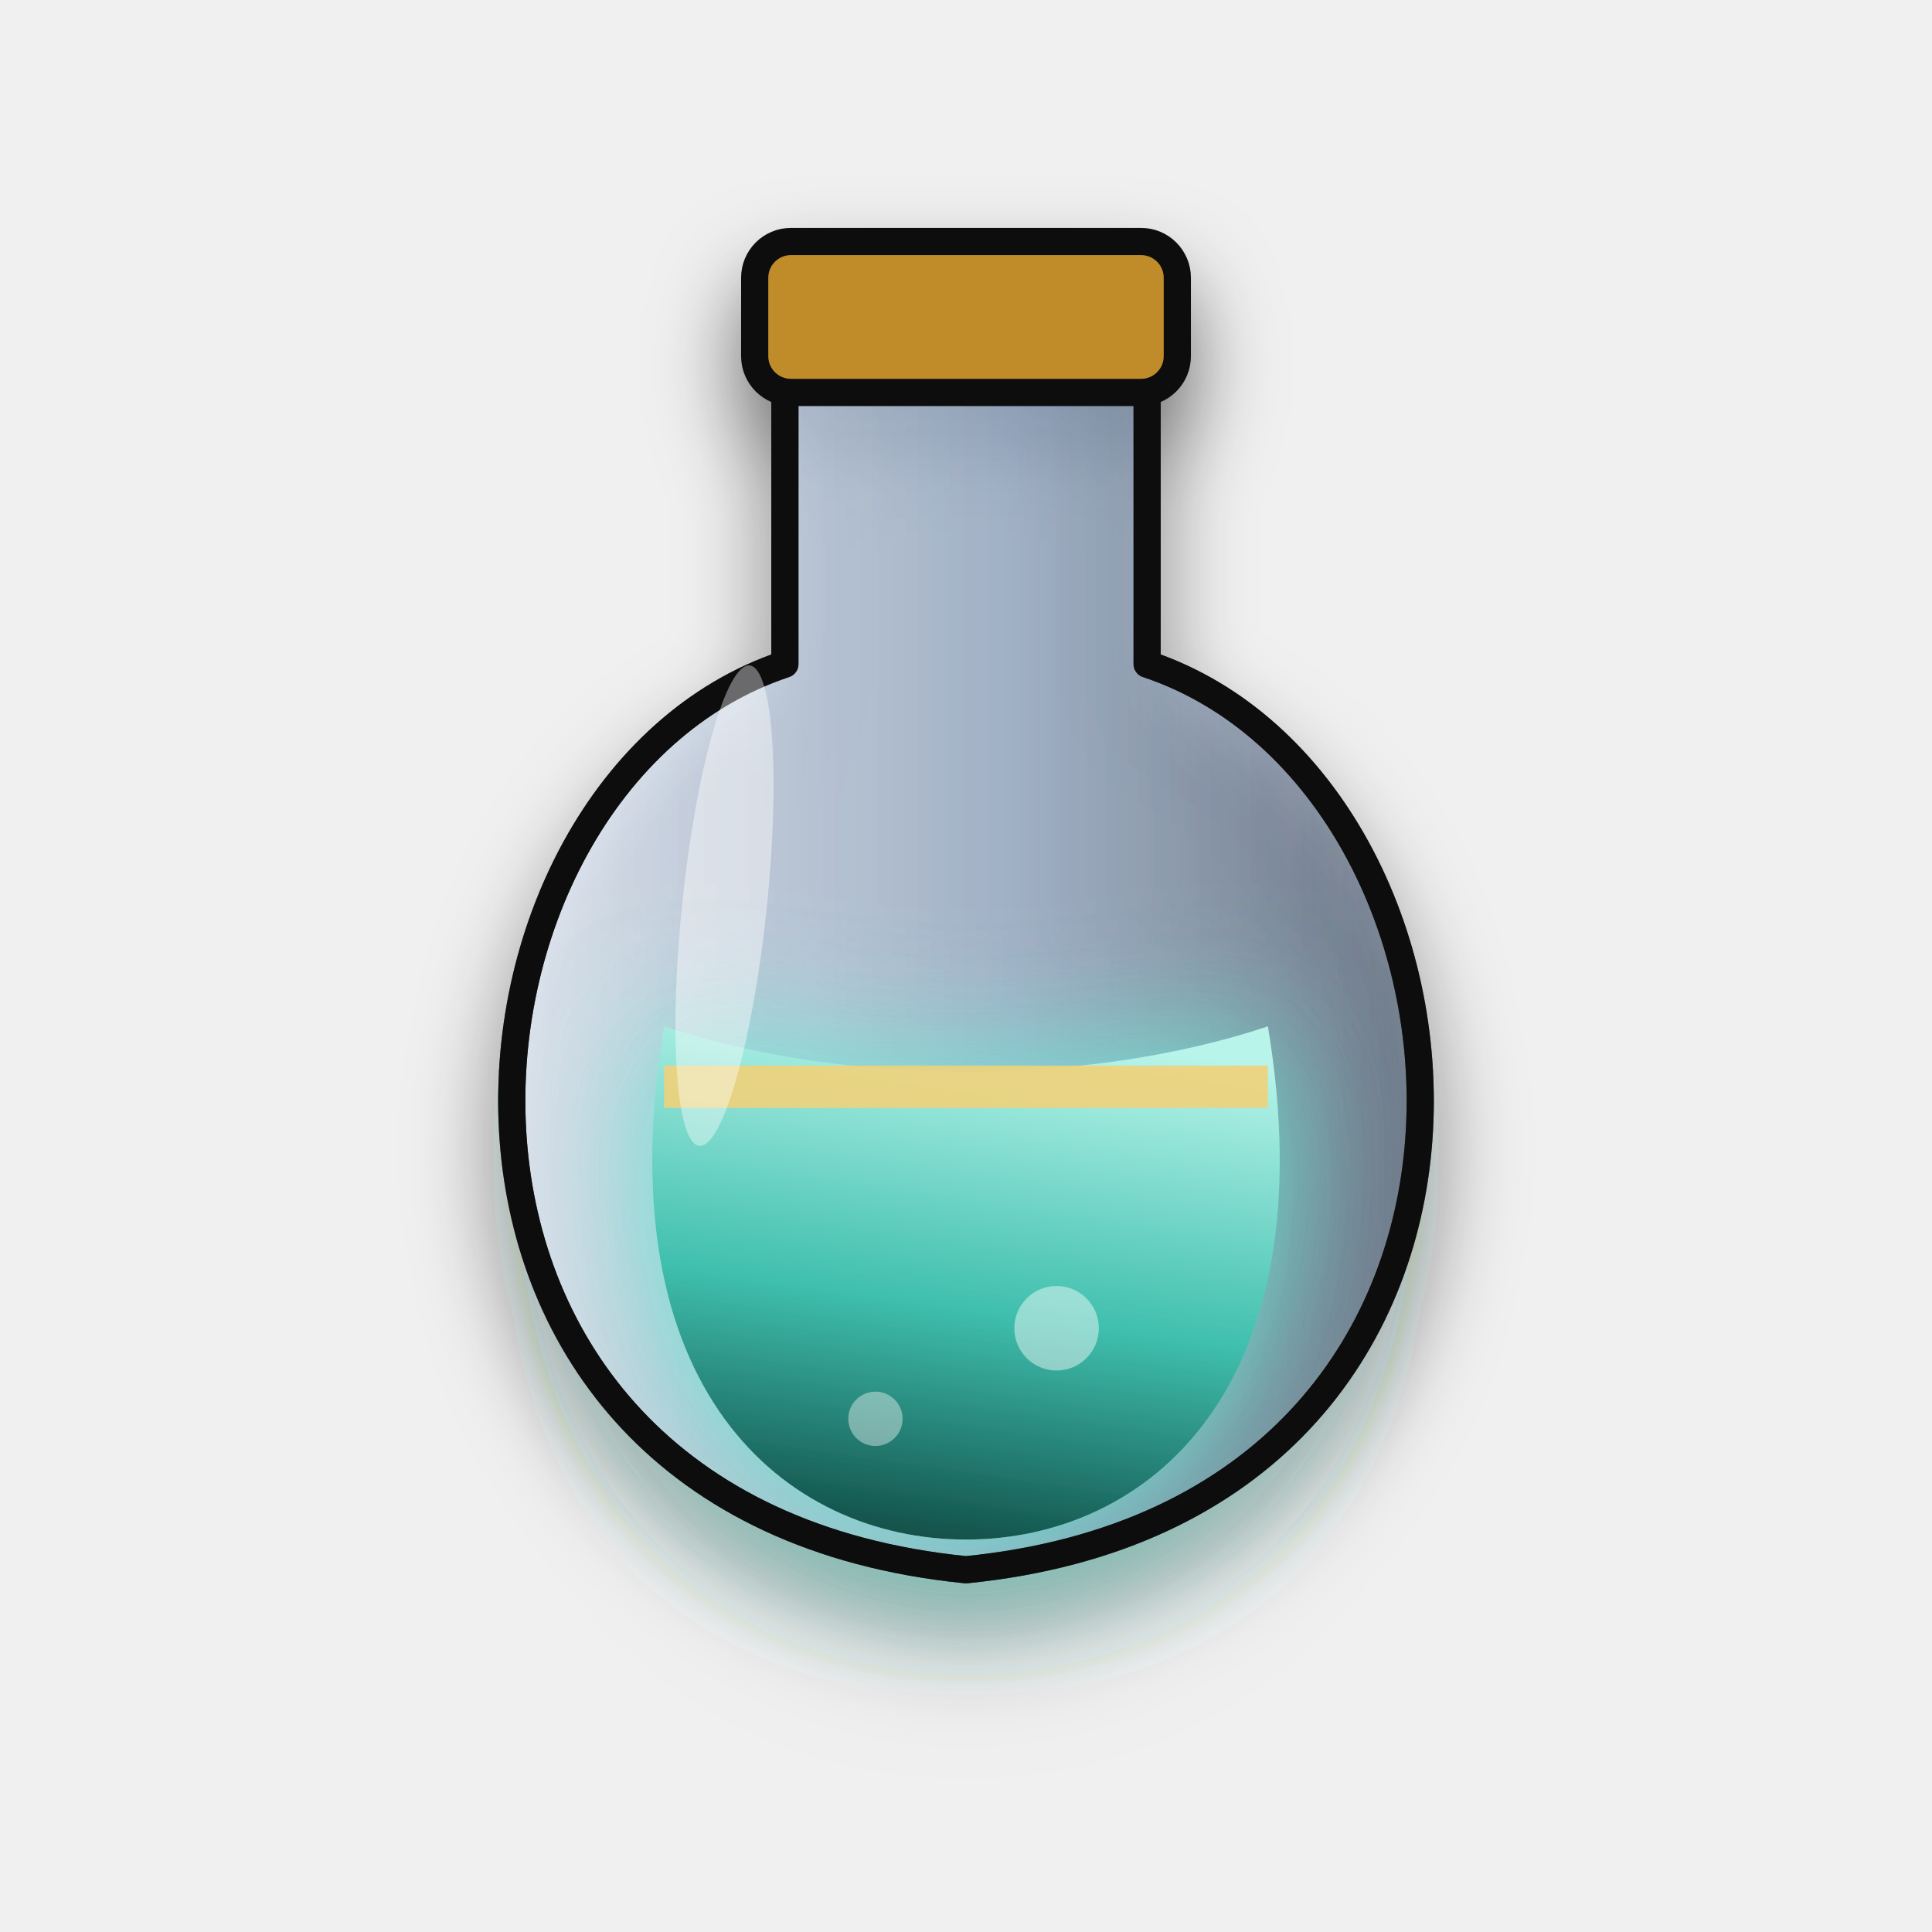
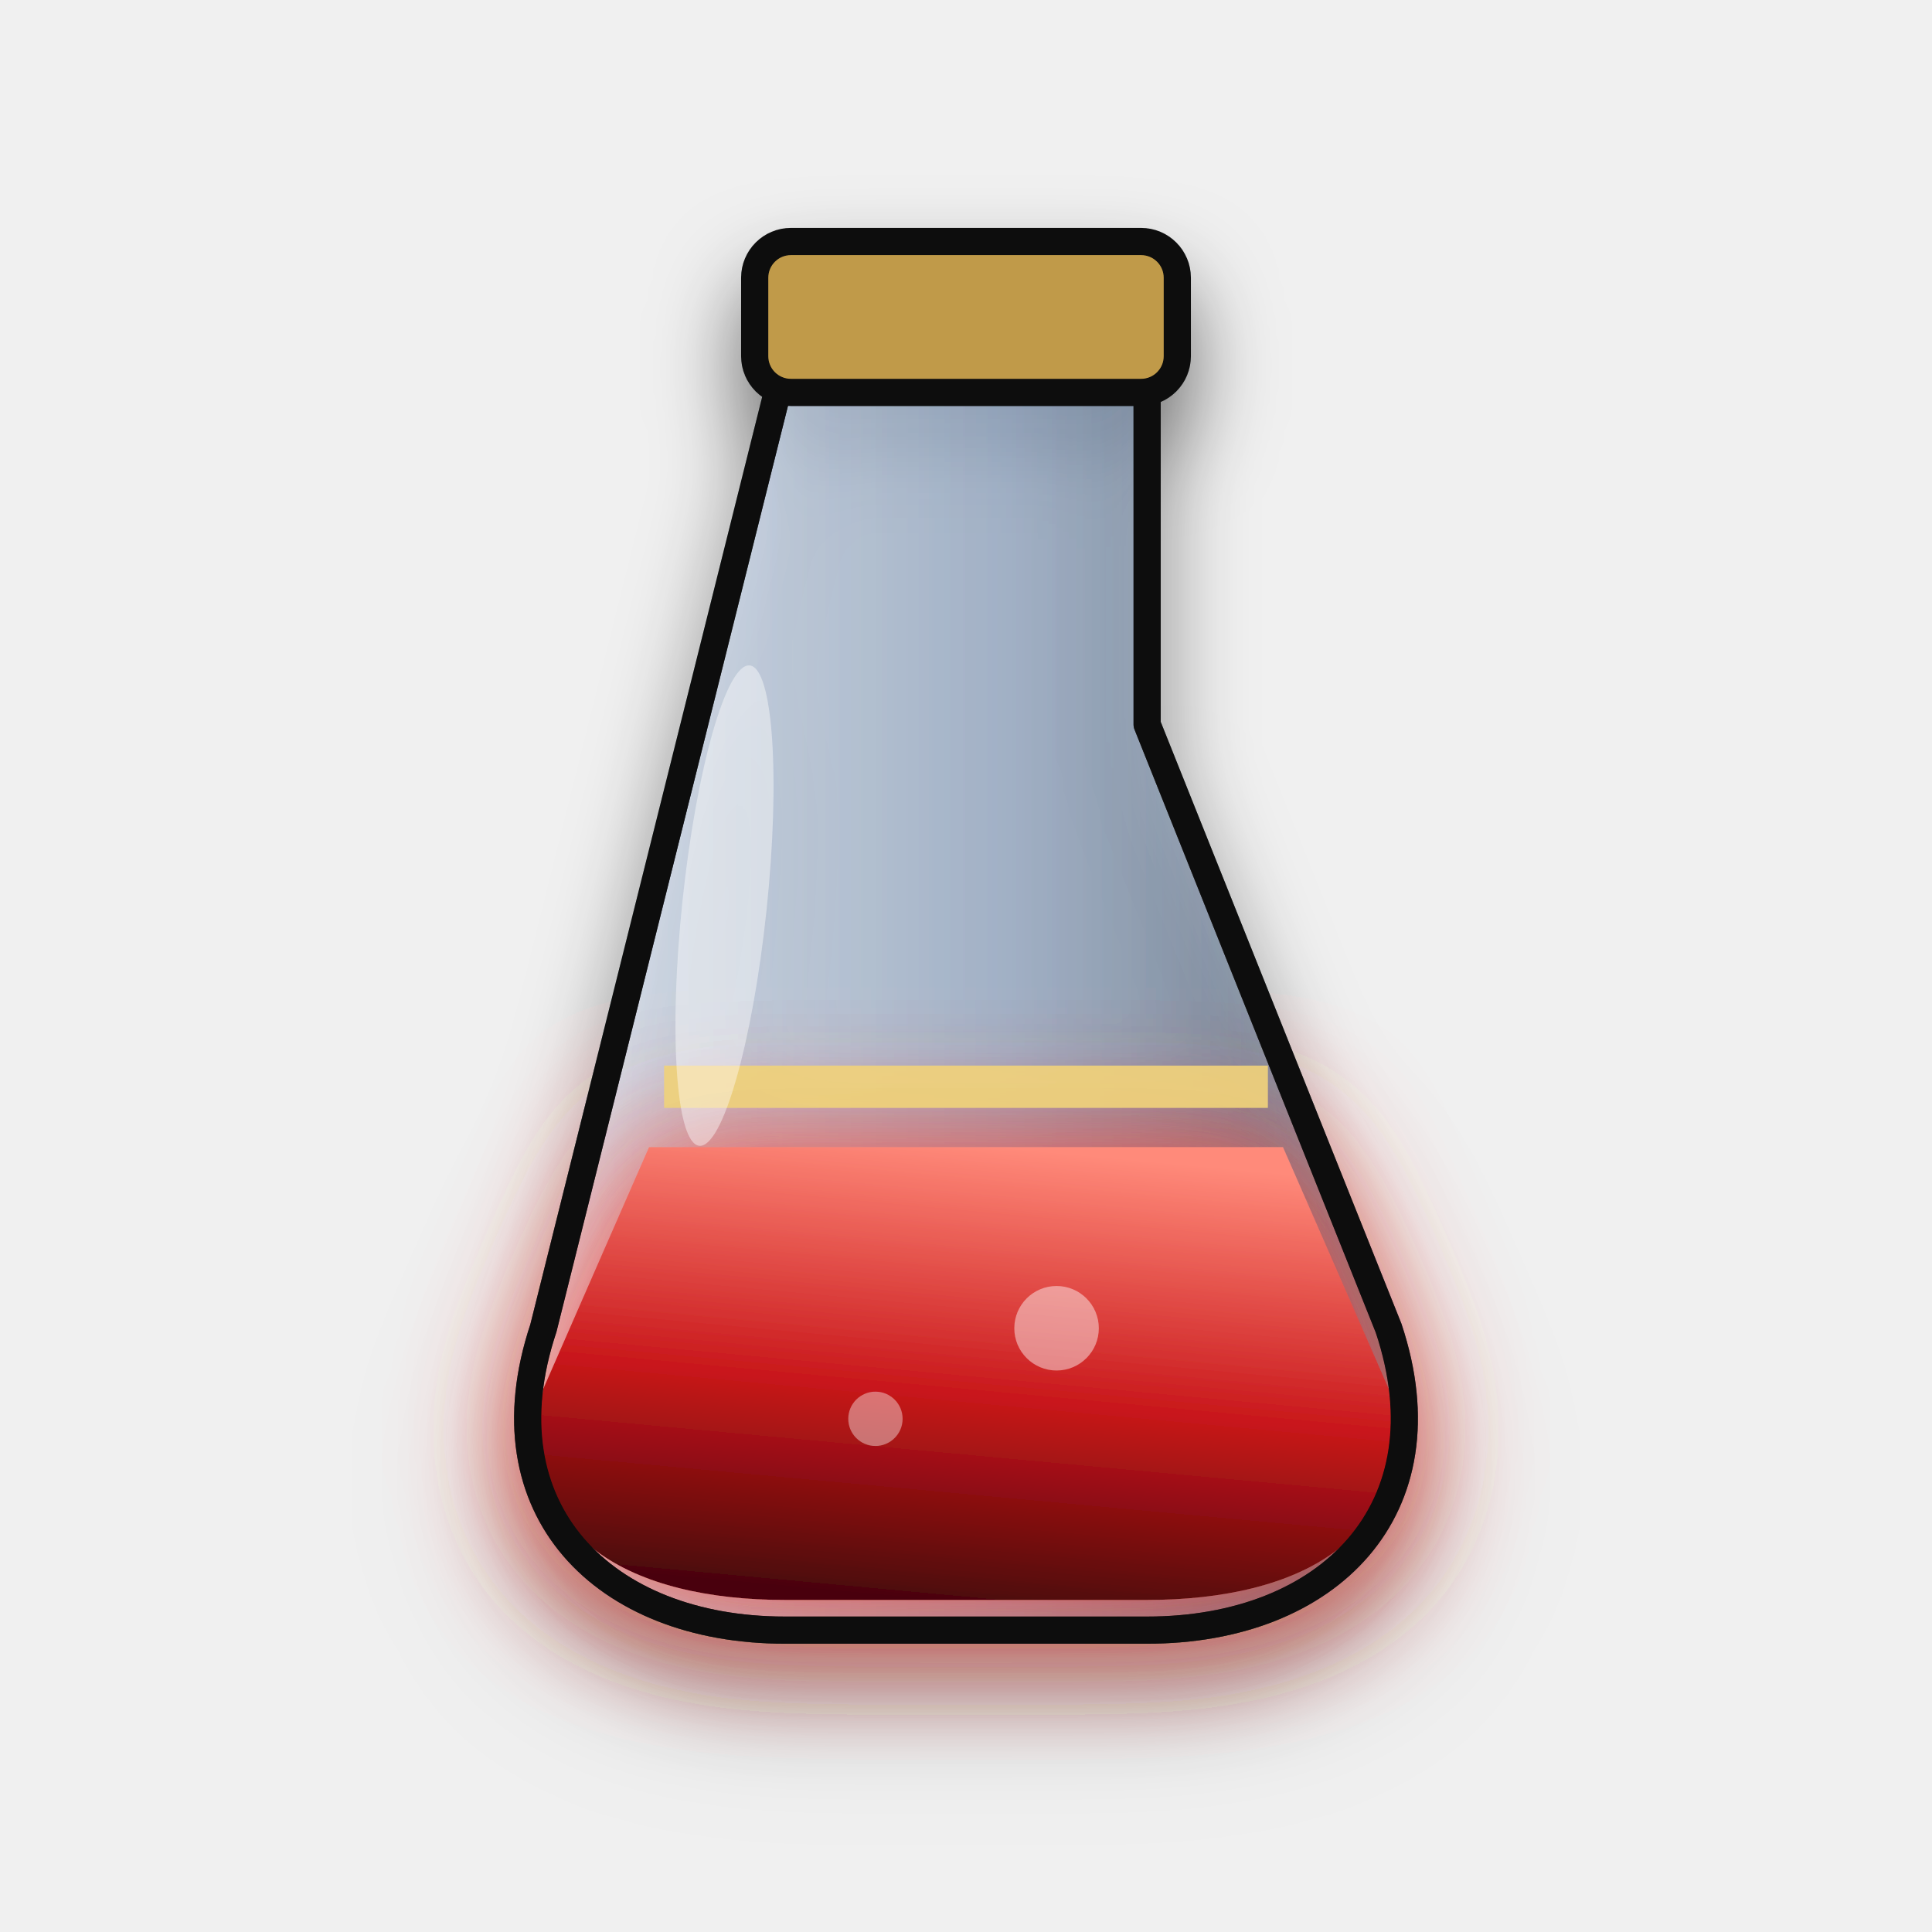
<svg xmlns="http://www.w3.org/2000/svg" viewBox="0 0 64 64" width="64" height="64">
  <defs>
    <filter id="sh" x="-20%" y="-20%" width="140%" height="150%">
      <feDropShadow dx="0" dy="1.6" stdDeviation="1.4" flood-color="#000" flood-opacity=".55" />
    </filter>
    <linearGradient id="g1" x1="58.682%" y1="0.76%" x2="41.318%" y2="99.24%">
-       <stop offset="0" stop-color="#b8f4ea" />
-       <stop offset=".55" stop-color="#3fbfae" />
-       <stop offset="1" stop-color="#12514a" />
+       <stop offset="0" stop-color="#ff8a7a" />
+       <stop offset=".55" stop-color="#c8161a" />
+       <stop offset="1" stop-color="#4a0608" />
    </linearGradient>
    <linearGradient id="g2" x1="0%" y1="50%" x2="100%" y2="50%">
      <stop offset="0" stop-color="#e6f0ff" />
      <stop offset=".55" stop-color="#8aa3c4" />
      <stop offset="1" stop-color="#3b4a62" />
    </linearGradient>
    <filter id="gl" x="-40%" y="-40%" width="180%" height="180%">
      <feGaussianBlur stdDeviation="2.2" result="b" />
-       <feFlood flood-color="#6ff0dc" flood-opacity=".9" />
+       <feFlood flood-color="#ff4a3a" flood-opacity=".9" />
      <feComposite in2="b" operator="in" />
      <feMerge>
        <feMergeNode />
        <feMergeNode in="SourceGraphic" />
      </feMerge>
    </filter>
  </defs>
  <g filter="url(#sh)">
-     <path d="M26 12 L 38 12 L 38 22 C 50 26, 52 50, 32 52 C 12 50, 14 26, 26 22 Z" fill="url(#g2)" opacity=".55" stroke="#07080a" stroke-width=".9" stroke-linejoin="round" stroke-linecap="round" />
+     <path d="M26 12 L 38 12 L 38 24 L 46 44 C 48 50, 44 54, 38 54 L 26 54 C 20 54, 16 50, 18 44 Z" fill="url(#g2)" opacity=".55" stroke="#07080a" stroke-width=".9" stroke-linejoin="round" stroke-linecap="round" />
    <g filter="url(#gl)">
-       <path d="M22 34 C 20 46, 26 51, 32 51 C 38 51, 44 46, 42 34 C 36 36, 28 36, 22 34 Z" fill="url(#g1)" />
+       <path d="M21.5 38 L 42.5 38 L 46 46 C 47 51, 43 53, 38 53 L 26 53 C 21 53, 17 51, 18 46 Z" fill="url(#g1)" />
    </g>
    <path d="M22 36 h20" stroke="#f0d27a" stroke-width="1.4" opacity=".9" />
-     <path d="M26 12 L 38 12 L 38 22 C 50 26, 52 50, 32 52 C 12 50, 14 26, 26 22 Z" fill="none" stroke="#07080a" stroke-width=".9" stroke-linejoin="round" stroke-linecap="round" />
-     <rect x="25" y="8" width="14" height="5" rx="1.2" fill="#c08c2c" stroke="#07080a" stroke-width=".9" stroke-linejoin="round" stroke-linecap="round" />
+     <path d="M26 12 L 38 12 L 38 24 L 46 44 C 48 50, 44 54, 38 54 L 26 54 C 20 54, 16 50, 18 44 Z" fill="none" stroke="#07080a" stroke-width=".9" stroke-linejoin="round" stroke-linecap="round" />
+     <rect x="25" y="8" width="14" height="5" rx="1.2" fill="#c09a48" stroke="#07080a" stroke-width=".9" stroke-linejoin="round" stroke-linecap="round" />
    <circle cx="35" cy="44" r="1.4" fill="rgba(255,255,255,.45)" />
    <circle cx="29" cy="47" r=".9" fill="rgba(255,255,255,.4)" />
    <ellipse cx="24" cy="30" rx="1.4" ry="8" transform="rotate(6 24 30)" fill="#fff" opacity="0.4" />
  </g>
</svg>
